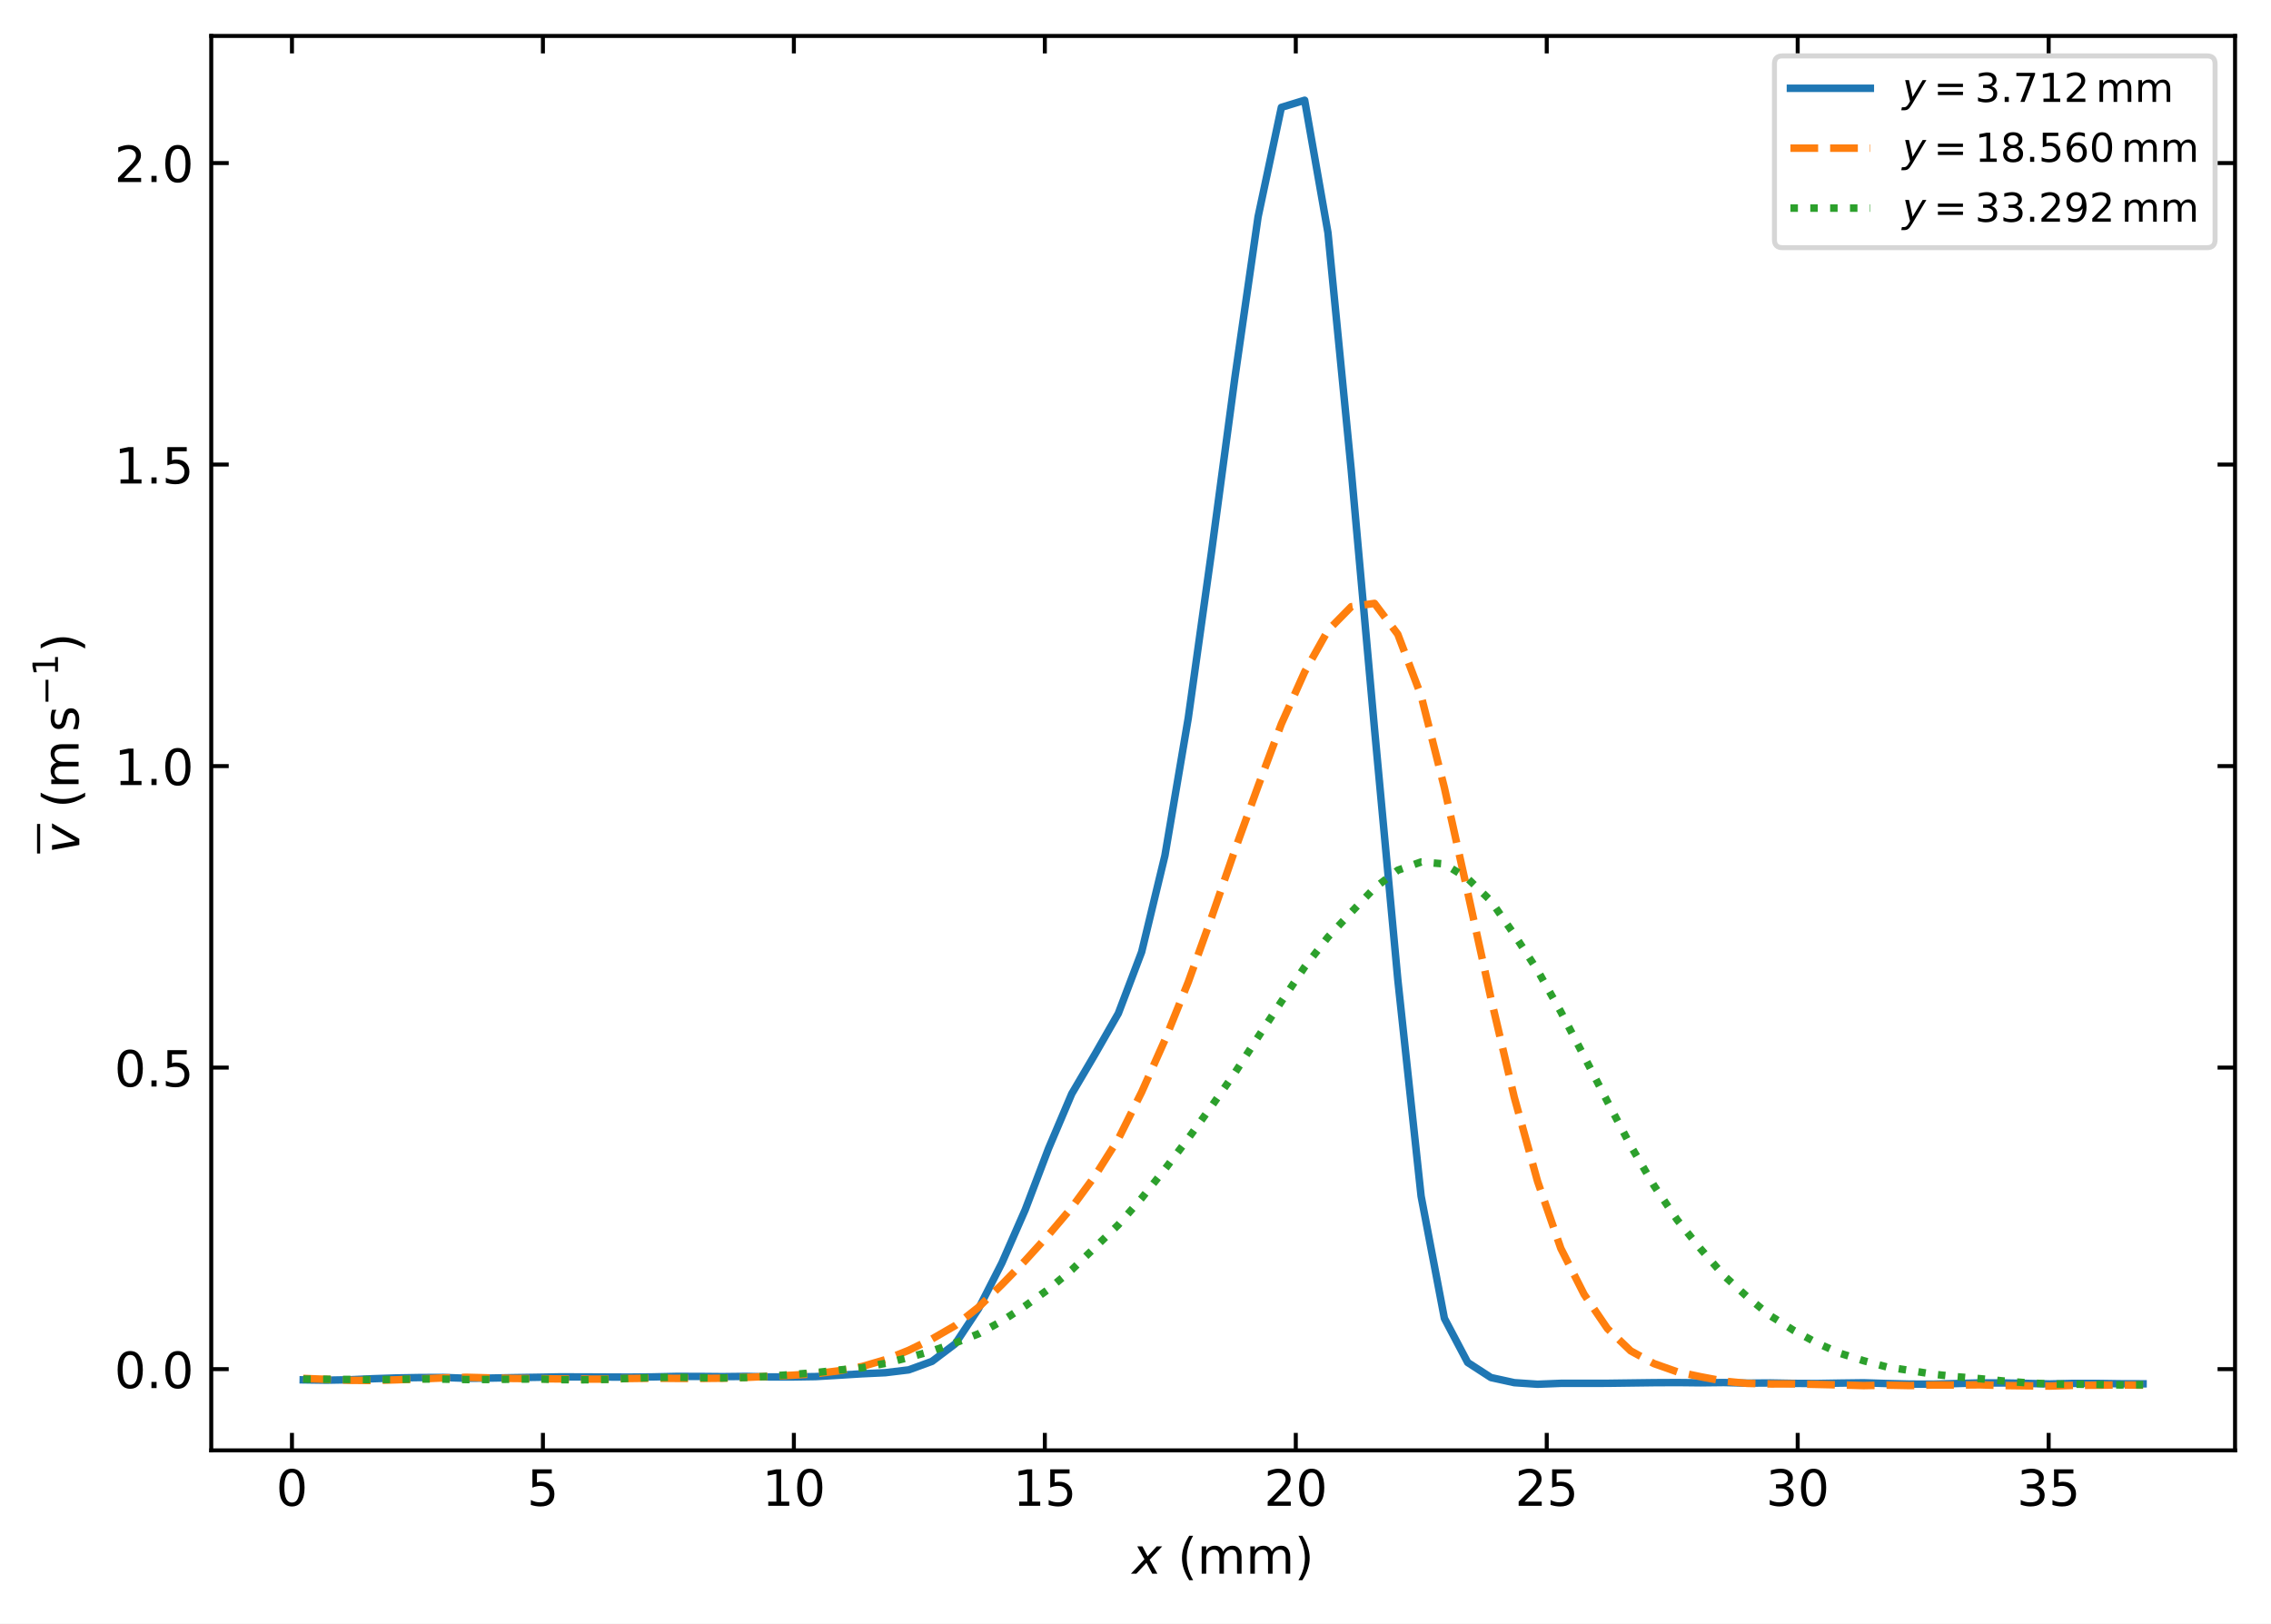
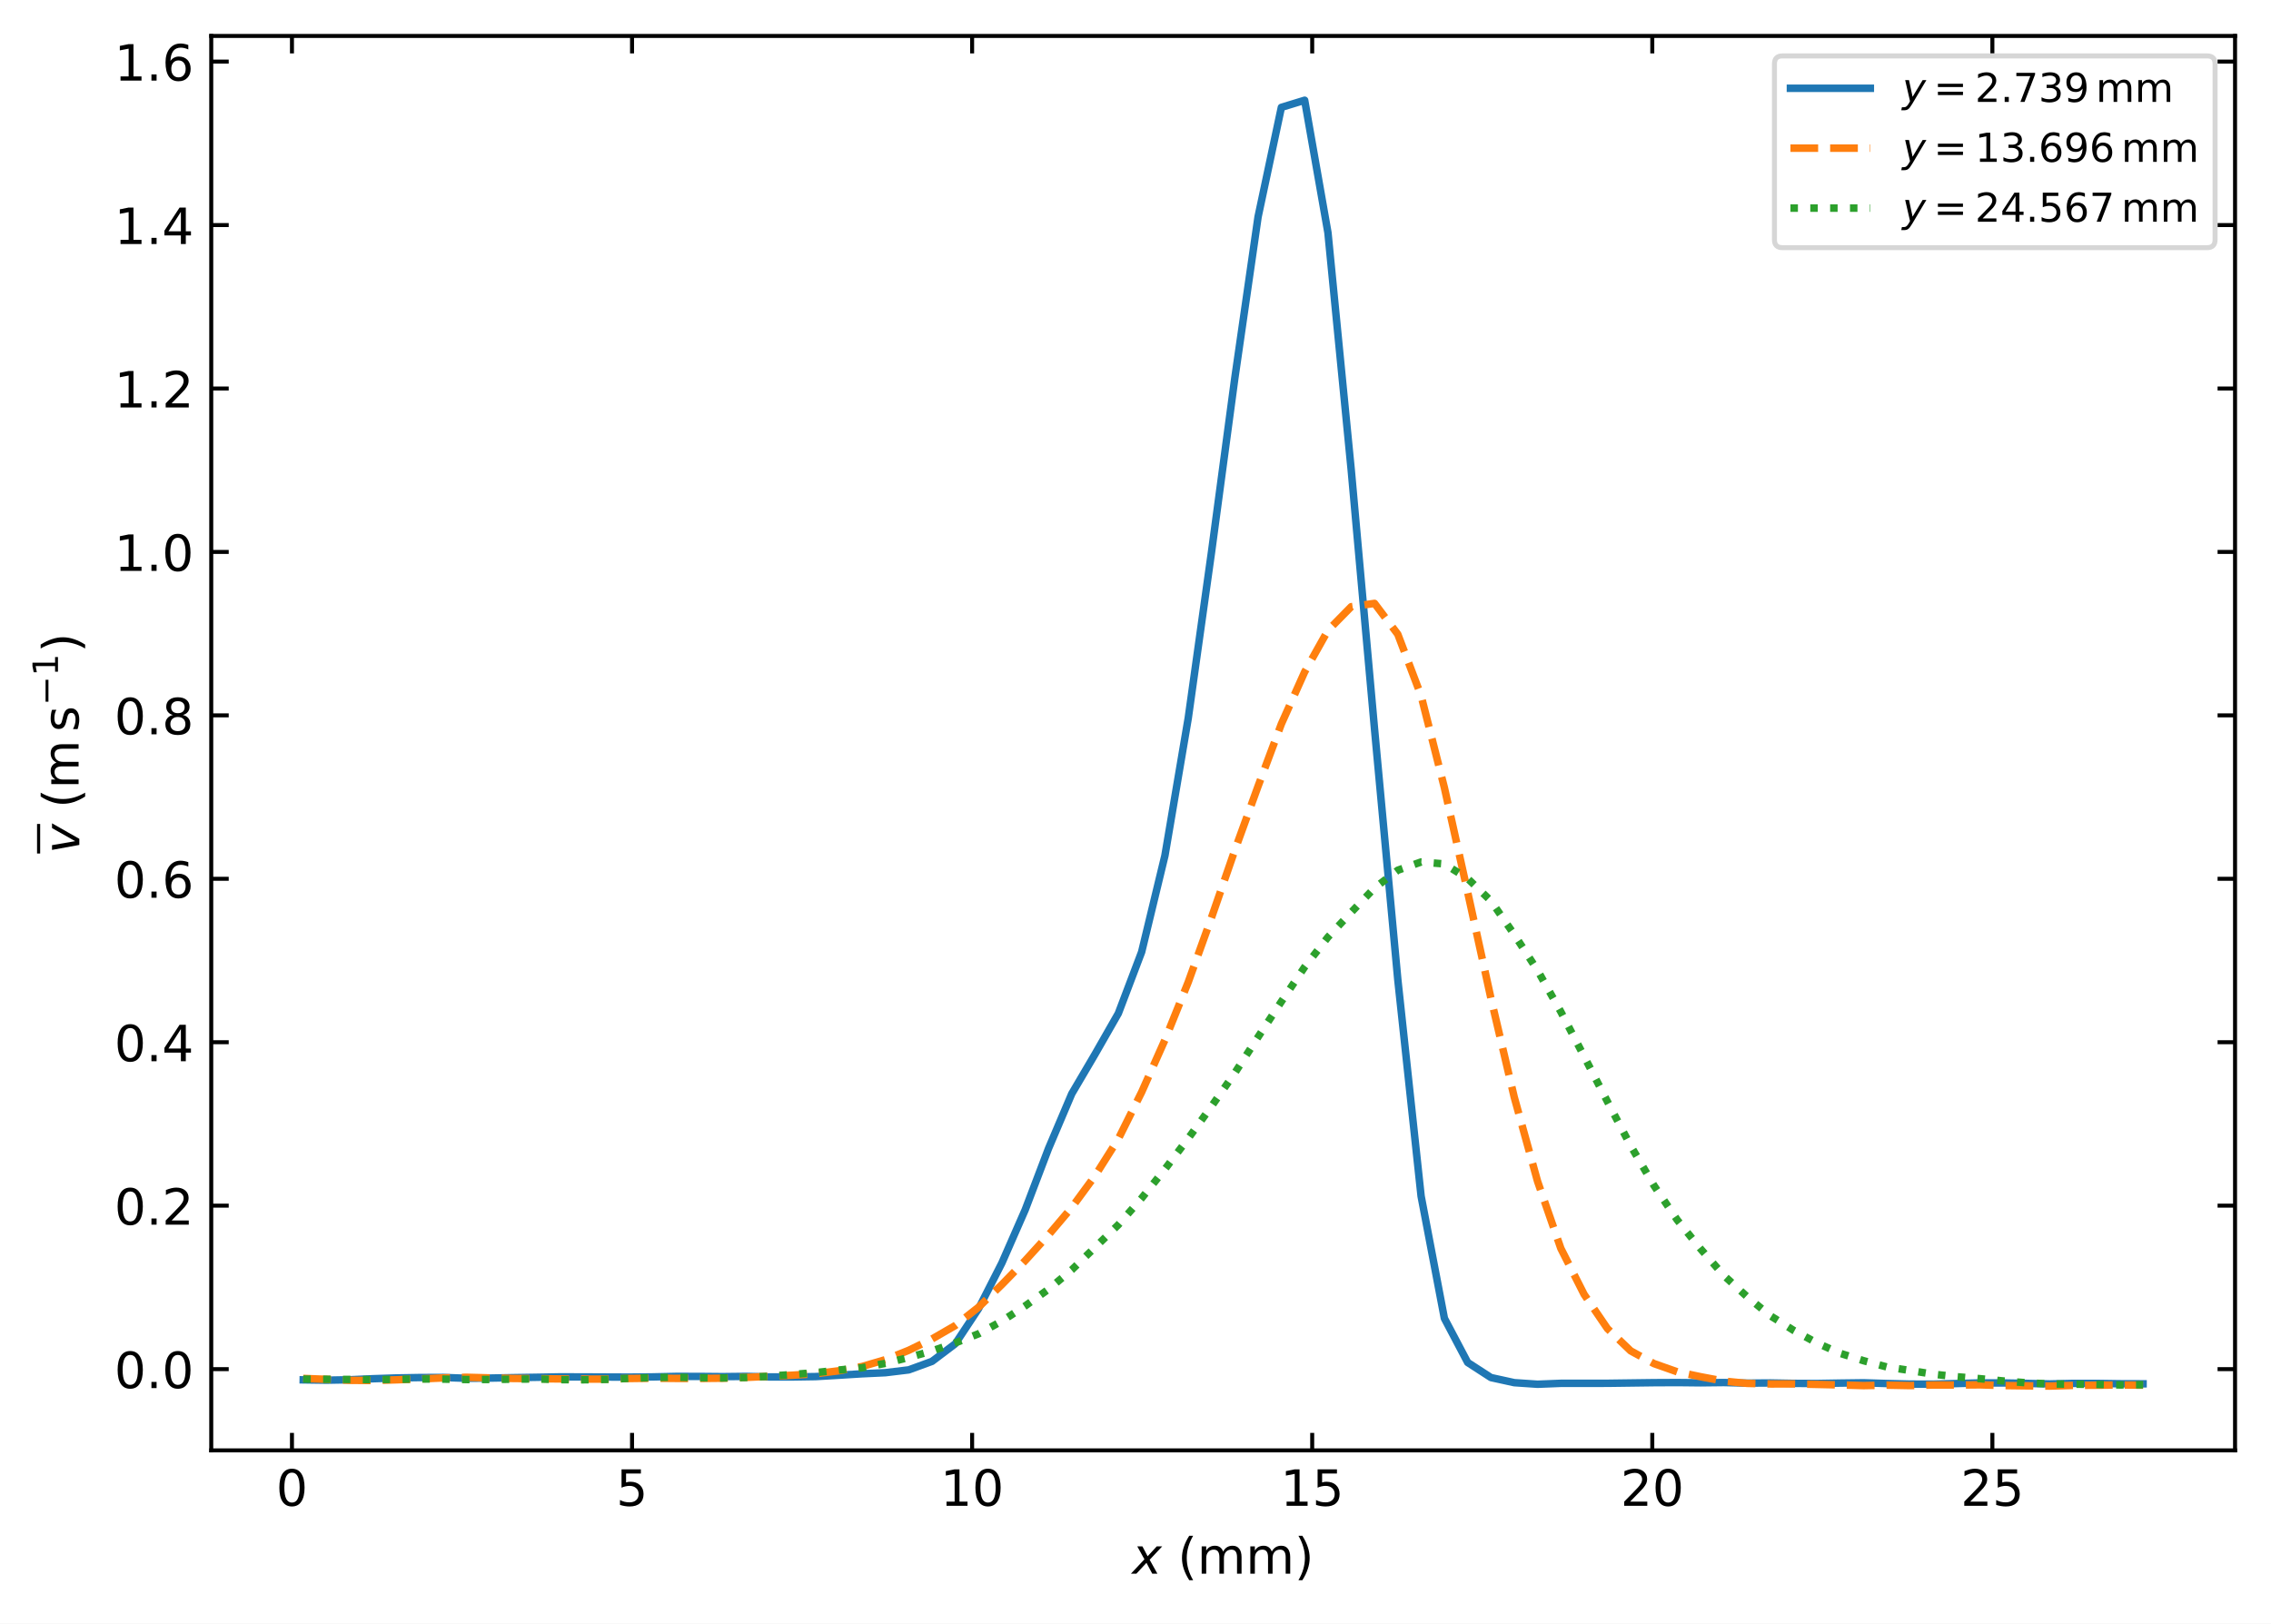
<svg xmlns="http://www.w3.org/2000/svg" xmlns:xlink="http://www.w3.org/1999/xlink" width="454.8pt" height="325.2pt" viewBox="0 0 454.8 325.2" version="1.1">
  <defs>
    <style type="text/css">*{stroke-linejoin: round; stroke-linecap: butt}</style>
  </defs>
  <g id="figure_1">
    <g id="patch_1">
      <path d="M 0 325.2  L 454.8 325.2  L 454.8 0  L 0 0  z " style="fill: #ffffff" />
    </g>
    <g id="axes_1">
      <g id="patch_2">
        <path d="M 42.305 290.497  L 447.6 290.497  L 447.6 7.2  L 42.305 7.2  z " style="fill: #ffffff" />
      </g>
      <g id="matplotlib.axis_1">
        <g id="xtick_1">
          <g id="line2d_1">
            <defs>
-               <path id="m78386d5961" d="M 0 0  L 0 -3.5  " style="stroke: #000000; stroke-width: 0.8" />
+               <path id="me3fbc4b41a" d="M 0 0  L 0 -3.5  " style="stroke: #000000; stroke-width: 0.8" />
            </defs>
            <g>
-               <use xlink:href="#m78386d5961" x="58.469" y="290.497" style="stroke: #000000; stroke-width: 0.8" />
+               <use xlink:href="#me3fbc4b41a" x="58.469" y="290.497" style="stroke: #000000; stroke-width: 0.8" />
            </g>
          </g>
          <g id="line2d_2">
            <defs>
-               <path id="m5e2a100597" d="M 0 0  L 0 3.5  " style="stroke: #000000; stroke-width: 0.8" />
+               <path id="ma5e26bdc21" d="M 0 0  L 0 3.5  " style="stroke: #000000; stroke-width: 0.8" />
            </defs>
            <g>
-               <use xlink:href="#m5e2a100597" x="58.469" y="7.2" style="stroke: #000000; stroke-width: 0.8" />
+               <use xlink:href="#ma5e26bdc21" x="58.469" y="7.2" style="stroke: #000000; stroke-width: 0.8" />
            </g>
          </g>
          <g id="text_1">
            <text style="font-size: 10px; font-family: 'DejaVu Sans'; text-anchor: middle" x="58.469" y="301.595" transform="rotate(-0 58.46884 301.5948)">0</text>
          </g>
        </g>
        <g id="xtick_2">
          <g id="line2d_3">
            <g>
-               <use xlink:href="#m78386d5961" x="108.727" y="290.497" style="stroke: #000000; stroke-width: 0.8" />
+               <use xlink:href="#me3fbc4b41a" x="126.575" y="290.497" style="stroke: #000000; stroke-width: 0.8" />
            </g>
          </g>
          <g id="line2d_4">
            <g>
-               <use xlink:href="#m5e2a100597" x="108.727" y="7.2" style="stroke: #000000; stroke-width: 0.8" />
+               <use xlink:href="#ma5e26bdc21" x="126.575" y="7.2" style="stroke: #000000; stroke-width: 0.8" />
            </g>
          </g>
          <g id="text_2">
-             <text style="font-size: 10px; font-family: 'DejaVu Sans'; text-anchor: middle" x="108.727" y="301.595" transform="rotate(-0 108.7265 301.5948)">5</text>
+             <text style="font-size: 10px; font-family: 'DejaVu Sans'; text-anchor: middle" x="126.575" y="301.595" transform="rotate(-0 126.5751 301.5948)">5</text>
          </g>
        </g>
        <g id="xtick_3">
          <g id="line2d_5">
            <g>
-               <use xlink:href="#m78386d5961" x="158.984" y="290.497" style="stroke: #000000; stroke-width: 0.8" />
+               <use xlink:href="#me3fbc4b41a" x="194.681" y="290.497" style="stroke: #000000; stroke-width: 0.8" />
            </g>
          </g>
          <g id="line2d_6">
            <g>
-               <use xlink:href="#m5e2a100597" x="158.984" y="7.2" style="stroke: #000000; stroke-width: 0.8" />
+               <use xlink:href="#ma5e26bdc21" x="194.681" y="7.2" style="stroke: #000000; stroke-width: 0.8" />
            </g>
          </g>
          <g id="text_3">
-             <text style="font-size: 10px; font-family: 'DejaVu Sans'; text-anchor: middle" x="158.984" y="301.595" transform="rotate(-0 158.9842 301.5948)">10</text>
+             <text style="font-size: 10px; font-family: 'DejaVu Sans'; text-anchor: middle" x="194.681" y="301.595" transform="rotate(-0 194.6813 301.5948)">10</text>
          </g>
        </g>
        <g id="xtick_4">
          <g id="line2d_7">
            <g>
-               <use xlink:href="#m78386d5961" x="209.242" y="290.497" style="stroke: #000000; stroke-width: 0.8" />
+               <use xlink:href="#me3fbc4b41a" x="262.787" y="290.497" style="stroke: #000000; stroke-width: 0.8" />
            </g>
          </g>
          <g id="line2d_8">
            <g>
-               <use xlink:href="#m5e2a100597" x="209.242" y="7.2" style="stroke: #000000; stroke-width: 0.8" />
+               <use xlink:href="#ma5e26bdc21" x="262.787" y="7.2" style="stroke: #000000; stroke-width: 0.8" />
            </g>
          </g>
          <g id="text_4">
-             <text style="font-size: 10px; font-family: 'DejaVu Sans'; text-anchor: middle" x="209.242" y="301.595" transform="rotate(-0 209.2419 301.5948)">15</text>
+             <text style="font-size: 10px; font-family: 'DejaVu Sans'; text-anchor: middle" x="262.787" y="301.595" transform="rotate(-0 262.7875 301.5948)">15</text>
          </g>
        </g>
        <g id="xtick_5">
          <g id="line2d_9">
            <g>
-               <use xlink:href="#m78386d5961" x="259.5" y="290.497" style="stroke: #000000; stroke-width: 0.8" />
+               <use xlink:href="#me3fbc4b41a" x="330.894" y="290.497" style="stroke: #000000; stroke-width: 0.8" />
            </g>
          </g>
          <g id="line2d_10">
            <g>
-               <use xlink:href="#m5e2a100597" x="259.5" y="7.2" style="stroke: #000000; stroke-width: 0.8" />
+               <use xlink:href="#ma5e26bdc21" x="330.894" y="7.2" style="stroke: #000000; stroke-width: 0.8" />
            </g>
          </g>
          <g id="text_5">
-             <text style="font-size: 10px; font-family: 'DejaVu Sans'; text-anchor: middle" x="259.5" y="301.595" transform="rotate(-0 259.4996 301.5948)">20</text>
+             <text style="font-size: 10px; font-family: 'DejaVu Sans'; text-anchor: middle" x="330.894" y="301.595" transform="rotate(-0 330.8937 301.5948)">20</text>
          </g>
        </g>
        <g id="xtick_6">
          <g id="line2d_11">
            <g>
-               <use xlink:href="#m78386d5961" x="309.757" y="290.497" style="stroke: #000000; stroke-width: 0.8" />
+               <use xlink:href="#me3fbc4b41a" x="399" y="290.497" style="stroke: #000000; stroke-width: 0.8" />
            </g>
          </g>
          <g id="line2d_12">
            <g>
-               <use xlink:href="#m5e2a100597" x="309.757" y="7.2" style="stroke: #000000; stroke-width: 0.8" />
+               <use xlink:href="#ma5e26bdc21" x="399" y="7.2" style="stroke: #000000; stroke-width: 0.8" />
            </g>
          </g>
          <g id="text_6">
-             <text style="font-size: 10px; font-family: 'DejaVu Sans'; text-anchor: middle" x="309.757" y="301.595" transform="rotate(-0 309.7573 301.5948)">25</text>
-           </g>
-         </g>
-         <g id="xtick_7">
-           <g id="line2d_13">
-             <g>
-               <use xlink:href="#m78386d5961" x="360.015" y="290.497" style="stroke: #000000; stroke-width: 0.8" />
-             </g>
-           </g>
-           <g id="line2d_14">
-             <g>
-               <use xlink:href="#m5e2a100597" x="360.015" y="7.2" style="stroke: #000000; stroke-width: 0.8" />
-             </g>
-           </g>
-           <g id="text_7">
-             <text style="font-size: 10px; font-family: 'DejaVu Sans'; text-anchor: middle" x="360.015" y="301.595" transform="rotate(-0 360.0149 301.5948)">30</text>
-           </g>
-         </g>
-         <g id="xtick_8">
-           <g id="line2d_15">
-             <g>
-               <use xlink:href="#m78386d5961" x="410.273" y="290.497" style="stroke: #000000; stroke-width: 0.8" />
-             </g>
-           </g>
-           <g id="line2d_16">
-             <g>
-               <use xlink:href="#m5e2a100597" x="410.273" y="7.2" style="stroke: #000000; stroke-width: 0.8" />
-             </g>
-           </g>
-           <g id="text_8">
-             <text style="font-size: 10px; font-family: 'DejaVu Sans'; text-anchor: middle" x="410.273" y="301.595" transform="rotate(-0 410.2726 301.5948)">35</text>
-           </g>
-         </g>
-         <g id="text_9">
+             <text style="font-size: 10px; font-family: 'DejaVu Sans'; text-anchor: middle" x="399" y="301.595" transform="rotate(-0 398.9999 301.5948)">25</text>
+           </g>
+         </g>
+         <g id="text_7">
          <g transform="translate(226.7525 315.5972)">
            <text>
              <tspan x="0" y="-0.406" style="font-style: oblique; font-size: 10px; font-family: 'DejaVu Sans'">x</tspan>
              <tspan x="5.918" y="-0.406" style="font-size: 10px; font-family: 'DejaVu Sans'"> </tspan>
              <tspan x="9.097" y="-0.406" style="font-size: 10px; font-family: 'DejaVu Sans'">(</tspan>
              <tspan x="12.998" y="-0.406" style="font-size: 10px; font-family: 'DejaVu Sans'">m</tspan>
              <tspan x="22.739" y="-0.406" style="font-size: 10px; font-family: 'DejaVu Sans'">m</tspan>
              <tspan x="32.48" y="-0.406" style="font-size: 10px; font-family: 'DejaVu Sans'">)</tspan>
            </text>
          </g>
        </g>
      </g>
      <g id="matplotlib.axis_2">
        <g id="ytick_1">
+           <g id="line2d_13">
+             <defs>
+               <path id="madcc431147" d="M 0 0  L 3.5 0  " style="stroke: #000000; stroke-width: 0.8" />
+             </defs>
+             <g>
+               <use xlink:href="#madcc431147" x="42.305" y="274.221" style="stroke: #000000; stroke-width: 0.8" />
+             </g>
+           </g>
+           <g id="line2d_14">
+             <defs>
+               <path id="me8702515d0" d="M 0 0  L -3.5 0  " style="stroke: #000000; stroke-width: 0.8" />
+             </defs>
+             <g>
+               <use xlink:href="#me8702515d0" x="447.6" y="274.221" style="stroke: #000000; stroke-width: 0.8" />
+             </g>
+           </g>
+           <g id="text_8">
+             <text style="font-size: 10px; font-family: 'DejaVu Sans'; text-anchor: end" x="38.805" y="278.02" transform="rotate(-0 38.80547 278.0201)">0.0</text>
+           </g>
+         </g>
+         <g id="ytick_2">
+           <g id="line2d_15">
+             <g>
+               <use xlink:href="#madcc431147" x="42.305" y="241.486" style="stroke: #000000; stroke-width: 0.8" />
+             </g>
+           </g>
+           <g id="line2d_16">
+             <g>
+               <use xlink:href="#me8702515d0" x="447.6" y="241.486" style="stroke: #000000; stroke-width: 0.8" />
+             </g>
+           </g>
+           <g id="text_9">
+             <text style="font-size: 10px; font-family: 'DejaVu Sans'; text-anchor: end" x="38.805" y="245.285" transform="rotate(-0 38.80547 245.2849)">0.2</text>
+           </g>
+         </g>
+         <g id="ytick_3">
          <g id="line2d_17">
-             <defs>
-               <path id="m20a8695b27" d="M 0 0  L 3.5 0  " style="stroke: #000000; stroke-width: 0.8" />
-             </defs>
-             <g>
-               <use xlink:href="#m20a8695b27" x="42.305" y="274.221" style="stroke: #000000; stroke-width: 0.8" />
+             <g>
+               <use xlink:href="#madcc431147" x="42.305" y="208.751" style="stroke: #000000; stroke-width: 0.8" />
            </g>
          </g>
          <g id="line2d_18">
-             <defs>
-               <path id="m123039d4a5" d="M 0 0  L -3.5 0  " style="stroke: #000000; stroke-width: 0.8" />
-             </defs>
-             <g>
-               <use xlink:href="#m123039d4a5" x="447.6" y="274.221" style="stroke: #000000; stroke-width: 0.8" />
+             <g>
+               <use xlink:href="#me8702515d0" x="447.6" y="208.751" style="stroke: #000000; stroke-width: 0.8" />
            </g>
          </g>
          <g id="text_10">
-             <text style="font-size: 10px; font-family: 'DejaVu Sans'; text-anchor: end" x="38.805" y="278.02" transform="rotate(-0 38.80547 278.0201)">0.0</text>
-           </g>
-         </g>
-         <g id="ytick_2">
+             <text style="font-size: 10px; font-family: 'DejaVu Sans'; text-anchor: end" x="38.805" y="212.55" transform="rotate(-0 38.80547 212.5498)">0.4</text>
+           </g>
+         </g>
+         <g id="ytick_4">
          <g id="line2d_19">
            <g>
-               <use xlink:href="#m20a8695b27" x="42.305" y="213.831" style="stroke: #000000; stroke-width: 0.8" />
+               <use xlink:href="#madcc431147" x="42.305" y="176.016" style="stroke: #000000; stroke-width: 0.8" />
            </g>
          </g>
          <g id="line2d_20">
            <g>
-               <use xlink:href="#m123039d4a5" x="447.6" y="213.831" style="stroke: #000000; stroke-width: 0.8" />
+               <use xlink:href="#me8702515d0" x="447.6" y="176.016" style="stroke: #000000; stroke-width: 0.8" />
            </g>
          </g>
          <g id="text_11">
-             <text style="font-size: 10px; font-family: 'DejaVu Sans'; text-anchor: end" x="38.805" y="217.629" transform="rotate(-0 38.80547 217.6294)">0.5</text>
-           </g>
-         </g>
-         <g id="ytick_3">
+             <text style="font-size: 10px; font-family: 'DejaVu Sans'; text-anchor: end" x="38.805" y="179.815" transform="rotate(-0 38.80547 179.8147)">0.6</text>
+           </g>
+         </g>
+         <g id="ytick_5">
          <g id="line2d_21">
            <g>
-               <use xlink:href="#m20a8695b27" x="42.305" y="153.44" style="stroke: #000000; stroke-width: 0.8" />
+               <use xlink:href="#madcc431147" x="42.305" y="143.281" style="stroke: #000000; stroke-width: 0.8" />
            </g>
          </g>
          <g id="line2d_22">
            <g>
-               <use xlink:href="#m123039d4a5" x="447.6" y="153.44" style="stroke: #000000; stroke-width: 0.8" />
+               <use xlink:href="#me8702515d0" x="447.6" y="143.281" style="stroke: #000000; stroke-width: 0.8" />
            </g>
          </g>
          <g id="text_12">
-             <text style="font-size: 10px; font-family: 'DejaVu Sans'; text-anchor: end" x="38.805" y="157.239" transform="rotate(-0 38.80547 157.2387)">1.0</text>
-           </g>
-         </g>
-         <g id="ytick_4">
+             <text style="font-size: 10px; font-family: 'DejaVu Sans'; text-anchor: end" x="38.805" y="147.08" transform="rotate(-0 38.80547 147.0795)">0.8</text>
+           </g>
+         </g>
+         <g id="ytick_6">
          <g id="line2d_23">
            <g>
-               <use xlink:href="#m20a8695b27" x="42.305" y="93.049" style="stroke: #000000; stroke-width: 0.8" />
+               <use xlink:href="#madcc431147" x="42.305" y="110.546" style="stroke: #000000; stroke-width: 0.8" />
            </g>
          </g>
          <g id="line2d_24">
            <g>
-               <use xlink:href="#m123039d4a5" x="447.6" y="93.049" style="stroke: #000000; stroke-width: 0.8" />
+               <use xlink:href="#me8702515d0" x="447.6" y="110.546" style="stroke: #000000; stroke-width: 0.8" />
            </g>
          </g>
          <g id="text_13">
-             <text style="font-size: 10px; font-family: 'DejaVu Sans'; text-anchor: end" x="38.805" y="96.848" transform="rotate(-0 38.80547 96.84802)">1.5</text>
-           </g>
-         </g>
-         <g id="ytick_5">
+             <text style="font-size: 10px; font-family: 'DejaVu Sans'; text-anchor: end" x="38.805" y="114.344" transform="rotate(-0 38.80547 114.3444)">1.0</text>
+           </g>
+         </g>
+         <g id="ytick_7">
          <g id="line2d_25">
            <g>
-               <use xlink:href="#m20a8695b27" x="42.305" y="32.659" style="stroke: #000000; stroke-width: 0.8" />
+               <use xlink:href="#madcc431147" x="42.305" y="77.81" style="stroke: #000000; stroke-width: 0.8" />
            </g>
          </g>
          <g id="line2d_26">
            <g>
-               <use xlink:href="#m123039d4a5" x="447.6" y="32.659" style="stroke: #000000; stroke-width: 0.8" />
+               <use xlink:href="#me8702515d0" x="447.6" y="77.81" style="stroke: #000000; stroke-width: 0.8" />
            </g>
          </g>
          <g id="text_14">
-             <text style="font-size: 10px; font-family: 'DejaVu Sans'; text-anchor: end" x="38.805" y="36.457" transform="rotate(-0 38.80547 36.45734)">2.0</text>
-           </g>
-         </g>
-         <g id="text_15">
+             <text style="font-size: 10px; font-family: 'DejaVu Sans'; text-anchor: end" x="38.805" y="81.609" transform="rotate(-0 38.80547 81.60925)">1.2</text>
+           </g>
+         </g>
+         <g id="ytick_8">
+           <g id="line2d_27">
+             <g>
+               <use xlink:href="#madcc431147" x="42.305" y="45.075" style="stroke: #000000; stroke-width: 0.8" />
+             </g>
+           </g>
+           <g id="line2d_28">
+             <g>
+               <use xlink:href="#me8702515d0" x="447.6" y="45.075" style="stroke: #000000; stroke-width: 0.8" />
+             </g>
+           </g>
+           <g id="text_15">
+             <text style="font-size: 10px; font-family: 'DejaVu Sans'; text-anchor: end" x="38.805" y="48.874" transform="rotate(-0 38.80547 48.87412)">1.4</text>
+           </g>
+         </g>
+         <g id="ytick_9">
+           <g id="line2d_29">
+             <g>
+               <use xlink:href="#madcc431147" x="42.305" y="12.34" style="stroke: #000000; stroke-width: 0.8" />
+             </g>
+           </g>
+           <g id="line2d_30">
+             <g>
+               <use xlink:href="#me8702515d0" x="447.6" y="12.34" style="stroke: #000000; stroke-width: 0.8" />
+             </g>
+           </g>
+           <g id="text_16">
+             <text style="font-size: 10px; font-family: 'DejaVu Sans'; text-anchor: end" x="38.805" y="16.139" transform="rotate(-0 38.80547 16.13898)">1.6</text>
+           </g>
+         </g>
+         <g id="text_17">
          <g transform="translate(16.5 170.9486) rotate(-90)">
            <text>
              <tspan x="0" y="-0.612" style="font-style: oblique; font-size: 10px; font-family: 'DejaVu Sans'">v</tspan>
              <tspan x="5.918" y="-0.762" style="font-size: 10px; font-family: 'DejaVu Sans'"> </tspan>
              <tspan x="9.097" y="-0.762" style="font-size: 10px; font-family: 'DejaVu Sans'">(</tspan>
              <tspan x="12.998" y="-0.762" style="font-size: 10px; font-family: 'DejaVu Sans'">m</tspan>
              <tspan x="24.363" y="-0.762" style="font-size: 10px; font-family: 'DejaVu Sans'">s</tspan>
              <tspan x="40.261" y="-0.762" style="font-size: 10px; font-family: 'DejaVu Sans'">)</tspan>
              <tspan x="29.668" y="-4.892" style="font-size: 7px; font-family: 'DejaVu Sans'">−</tspan>
              <tspan x="35.534" y="-4.892" style="font-size: 7px; font-family: 'DejaVu Sans'">1</tspan>
            </text>
            <rect x="0" y="-9.081" width="5.918" height="0.625" />
          </g>
        </g>
      </g>
-       <g id="line2d_27">
-         <path d="M 60.728 276.371  L 65.392 276.438  L 70.056 276.352  L 74.72 276.145  L 79.384 275.992  L 84.047 275.91  L 88.711 275.891  L 93.375 276.061  L 98.039 276.021  L 102.703 275.933  L 107.367 275.858  L 112.031 275.778  L 116.695 275.785  L 121.359 275.807  L 126.023 275.825  L 130.687 275.783  L 135.351 275.683  L 140.014 275.688  L 144.678 275.729  L 149.342 275.677  L 154.006 275.789  L 158.67 275.793  L 163.334 275.72  L 167.998 275.445  L 172.662 275.157  L 177.326 274.937  L 181.99 274.373  L 186.654 272.668  L 191.317 269.141  L 195.981 262.097  L 200.645 252.955  L 205.309 242.314  L 209.973 230.051  L 214.637 219.068  L 219.301 211.133  L 223.965 202.969  L 228.629 190.67  L 233.293 171.364  L 237.957 143.869  L 242.621 110.578  L 247.284 75.773  L 251.948 43.429  L 256.612 21.503  L 261.276 20.077  L 265.94 46.607  L 270.604 94.161  L 275.268 146.014  L 279.932 196.233  L 284.596 239.582  L 289.26 264.051  L 293.924 272.893  L 298.587 275.914  L 303.251 276.936  L 307.915 277.253  L 312.579 277.068  L 317.243 277.063  L 321.907 277.06  L 326.571 276.998  L 331.235 276.938  L 335.899 276.915  L 340.563 276.964  L 345.227 276.911  L 349.891 277.027  L 354.554 276.994  L 359.218 277.078  L 363.882 277.098  L 368.546 277.02  L 373.21 276.961  L 377.874 277.106  L 382.538 277.224  L 387.202 277.231  L 391.866 277.111  L 396.53 276.984  L 401.194 276.993  L 405.857 277.079  L 410.521 277.193  L 415.185 277.082  L 419.849 277.082  L 424.513 277.152  L 429.177 277.167  " clip-path="url(#p45cd401f84)" style="fill: none; stroke: #1f77b4; stroke-width: 1.5; stroke-linecap: square" />
-       </g>
-       <g id="line2d_28">
-         <path d="M 60.728 276.086  L 65.392 276.267  L 70.056 276.464  L 74.72 276.504  L 79.384 276.365  L 84.047 276.195  L 88.711 275.987  L 93.375 275.857  L 98.039 275.979  L 102.703 276.091  L 107.367 276.136  L 112.031 276.186  L 116.695 276.218  L 121.359 276.224  L 126.023 276.101  L 130.687 276.039  L 135.351 276.08  L 140.014 276.089  L 144.678 276.042  L 149.342 275.887  L 154.006 275.671  L 158.67 275.442  L 163.334 275.143  L 167.998 274.553  L 172.662 273.696  L 177.326 272.328  L 181.99 270.452  L 186.654 268.182  L 191.317 265.488  L 195.981 261.812  L 200.645 257.282  L 205.309 252.489  L 209.973 247.357  L 214.637 241.844  L 219.301 235.496  L 223.965 228.111  L 228.629 218.742  L 233.293 208.286  L 237.957 196.719  L 242.621 183.78  L 247.284 170.309  L 251.948 157.466  L 256.612 144.998  L 261.276 134.58  L 265.94 126.263  L 270.604 121.516  L 275.268 120.852  L 279.932 127.041  L 284.596 139.349  L 289.26 157.774  L 293.924 178.716  L 298.587 199.975  L 303.251 219.766  L 307.915 236.601  L 312.579 250.047  L 317.243 259.259  L 321.907 266.102  L 326.571 270.573  L 331.235 273.121  L 335.899 274.766  L 340.563 275.745  L 345.227 276.624  L 349.891 277.079  L 354.554 277.196  L 359.218 277.181  L 363.882 277.286  L 368.546 277.389  L 373.21 277.526  L 377.874 277.433  L 382.538 277.521  L 387.202 277.403  L 391.866 277.412  L 396.53 277.369  L 401.194 277.513  L 405.857 277.573  L 410.521 277.62  L 415.185 277.482  L 419.849 277.448  L 424.513 277.4  L 429.177 277.433  " clip-path="url(#p45cd401f84)" style="fill: none; stroke-dasharray: 5.55,2.4; stroke-dashoffset: 0; stroke: #ff7f0e; stroke-width: 1.5" />
-       </g>
-       <g id="line2d_29">
-         <path d="M 60.728 276.218  L 65.392 276.254  L 70.056 276.292  L 74.72 276.324  L 79.384 276.283  L 84.047 276.193  L 88.711 276.225  L 93.375 276.311  L 98.039 276.297  L 102.703 276.245  L 107.367 276.189  L 112.031 276.329  L 116.695 276.361  L 121.359 276.288  L 126.023 276.068  L 130.687 275.92  L 135.351 275.837  L 140.014 275.948  L 144.678 275.997  L 149.342 275.906  L 154.006 275.659  L 158.67 275.297  L 163.334 274.924  L 167.998 274.407  L 172.662 273.947  L 177.326 273.067  L 181.99 271.889  L 186.654 270.585  L 191.317 268.963  L 195.981 267.142  L 200.645 264.592  L 205.309 261.565  L 209.973 258.219  L 214.637 254.336  L 219.301 249.831  L 223.965 245.309  L 228.629 239.989  L 233.293 234.166  L 237.957 228.018  L 242.621 221.58  L 247.284 214.906  L 251.948 207.696  L 256.612 200.606  L 261.276 193.68  L 265.94 187.693  L 270.604 182.717  L 275.268 177.854  L 279.932 174.296  L 284.596 172.649  L 289.26 173.036  L 293.924 175.962  L 298.587 180.451  L 303.251 187.18  L 307.915 194.351  L 312.579 202.652  L 317.243 211.582  L 321.907 220.624  L 326.571 229.497  L 331.235 237.465  L 335.899 244.356  L 340.563 250.134  L 345.227 255.473  L 349.891 259.732  L 354.554 263.543  L 359.218 266.478  L 363.882 268.989  L 368.546 271.067  L 373.21 272.538  L 377.874 273.793  L 382.538 274.496  L 387.202 275.243  L 391.866 275.747  L 396.53 276.137  L 401.194 276.593  L 405.857 276.96  L 410.521 277.198  L 415.185 277.236  L 419.849 277.293  L 424.513 277.392  L 429.177 277.352  " clip-path="url(#p45cd401f84)" style="fill: none; stroke-dasharray: 1.5,2.475; stroke-dashoffset: 0; stroke: #2ca02c; stroke-width: 1.5" />
+       <g id="line2d_31">
+         <path d="M 60.728 276.371  L 65.392 276.438  L 70.056 276.352  L 74.72 276.145  L 79.384 275.992  L 84.047 275.91  L 88.711 275.891  L 93.375 276.061  L 98.039 276.021  L 102.703 275.933  L 107.367 275.858  L 112.031 275.778  L 116.695 275.785  L 121.359 275.807  L 126.023 275.825  L 130.687 275.783  L 135.351 275.683  L 140.014 275.688  L 144.678 275.729  L 149.342 275.677  L 154.006 275.789  L 158.67 275.793  L 163.334 275.72  L 167.998 275.445  L 172.662 275.157  L 177.326 274.937  L 181.99 274.373  L 186.654 272.668  L 191.317 269.141  L 195.981 262.097  L 200.645 252.955  L 205.309 242.314  L 209.973 230.051  L 214.637 219.068  L 219.301 211.133  L 223.965 202.969  L 228.629 190.67  L 233.293 171.364  L 237.957 143.869  L 242.621 110.578  L 247.284 75.773  L 251.948 43.429  L 256.612 21.503  L 261.276 20.077  L 265.94 46.607  L 270.604 94.161  L 275.268 146.014  L 279.932 196.233  L 284.596 239.582  L 289.26 264.051  L 293.924 272.893  L 298.587 275.914  L 303.251 276.936  L 307.915 277.253  L 312.579 277.068  L 317.243 277.063  L 321.907 277.06  L 326.571 276.998  L 331.235 276.938  L 335.899 276.915  L 340.563 276.964  L 345.227 276.911  L 349.891 277.027  L 354.554 276.994  L 359.218 277.078  L 363.882 277.098  L 368.546 277.02  L 373.21 276.961  L 377.874 277.106  L 382.538 277.224  L 387.202 277.231  L 391.866 277.111  L 396.53 276.984  L 401.194 276.993  L 405.857 277.079  L 410.521 277.193  L 415.185 277.082  L 419.849 277.082  L 424.513 277.152  L 429.177 277.167  " clip-path="url(#pbfdb212076)" style="fill: none; stroke: #1f77b4; stroke-width: 1.5; stroke-linecap: square" />
+       </g>
+       <g id="line2d_32">
+         <path d="M 60.728 276.086  L 65.392 276.267  L 70.056 276.464  L 74.72 276.504  L 79.384 276.365  L 84.047 276.195  L 88.711 275.987  L 93.375 275.857  L 98.039 275.979  L 102.703 276.091  L 107.367 276.136  L 112.031 276.186  L 116.695 276.218  L 121.359 276.224  L 126.023 276.101  L 130.687 276.039  L 135.351 276.08  L 140.014 276.089  L 144.678 276.042  L 149.342 275.887  L 154.006 275.671  L 158.67 275.442  L 163.334 275.143  L 167.998 274.553  L 172.662 273.696  L 177.326 272.328  L 181.99 270.452  L 186.654 268.182  L 191.317 265.488  L 195.981 261.812  L 200.645 257.282  L 205.309 252.489  L 209.973 247.357  L 214.637 241.844  L 219.301 235.496  L 223.965 228.111  L 228.629 218.742  L 233.293 208.286  L 237.957 196.719  L 242.621 183.78  L 247.284 170.309  L 251.948 157.466  L 256.612 144.998  L 261.276 134.58  L 265.94 126.263  L 270.604 121.516  L 275.268 120.852  L 279.932 127.041  L 284.596 139.349  L 289.26 157.774  L 293.924 178.716  L 298.587 199.975  L 303.251 219.766  L 307.915 236.601  L 312.579 250.047  L 317.243 259.259  L 321.907 266.102  L 326.571 270.573  L 331.235 273.121  L 335.899 274.766  L 340.563 275.745  L 345.227 276.624  L 349.891 277.079  L 354.554 277.196  L 359.218 277.181  L 363.882 277.286  L 368.546 277.389  L 373.21 277.526  L 377.874 277.433  L 382.538 277.521  L 387.202 277.403  L 391.866 277.412  L 396.53 277.369  L 401.194 277.513  L 405.857 277.573  L 410.521 277.62  L 415.185 277.482  L 419.849 277.448  L 424.513 277.4  L 429.177 277.433  " clip-path="url(#pbfdb212076)" style="fill: none; stroke-dasharray: 5.55,2.4; stroke-dashoffset: 0; stroke: #ff7f0e; stroke-width: 1.5" />
+       </g>
+       <g id="line2d_33">
+         <path d="M 60.728 276.218  L 65.392 276.254  L 70.056 276.292  L 74.72 276.324  L 79.384 276.283  L 84.047 276.193  L 88.711 276.225  L 93.375 276.311  L 98.039 276.297  L 102.703 276.245  L 107.367 276.189  L 112.031 276.329  L 116.695 276.361  L 121.359 276.288  L 126.023 276.068  L 130.687 275.92  L 135.351 275.837  L 140.014 275.948  L 144.678 275.997  L 149.342 275.906  L 154.006 275.659  L 158.67 275.297  L 163.334 274.924  L 167.998 274.407  L 172.662 273.947  L 177.326 273.067  L 181.99 271.889  L 186.654 270.585  L 191.317 268.963  L 195.981 267.142  L 200.645 264.592  L 205.309 261.565  L 209.973 258.219  L 214.637 254.336  L 219.301 249.831  L 223.965 245.309  L 228.629 239.989  L 233.293 234.166  L 237.957 228.018  L 242.621 221.58  L 247.284 214.906  L 251.948 207.696  L 256.612 200.606  L 261.276 193.68  L 265.94 187.693  L 270.604 182.717  L 275.268 177.854  L 279.932 174.296  L 284.596 172.649  L 289.26 173.036  L 293.924 175.962  L 298.587 180.451  L 303.251 187.18  L 307.915 194.351  L 312.579 202.652  L 317.243 211.582  L 321.907 220.624  L 326.571 229.497  L 331.235 237.465  L 335.899 244.356  L 340.563 250.134  L 345.227 255.473  L 349.891 259.732  L 354.554 263.543  L 359.218 266.478  L 363.882 268.989  L 368.546 271.067  L 373.21 272.538  L 377.874 273.793  L 382.538 274.496  L 387.202 275.243  L 391.866 275.747  L 396.53 276.137  L 401.194 276.593  L 405.857 276.96  L 410.521 277.198  L 415.185 277.236  L 419.849 277.293  L 424.513 277.392  L 429.177 277.352  " clip-path="url(#pbfdb212076)" style="fill: none; stroke-dasharray: 1.5,2.475; stroke-dashoffset: 0; stroke: #2ca02c; stroke-width: 1.5" />
      </g>
      <g id="patch_3">
        <path d="M 42.305 290.497  L 42.305 7.2  " style="fill: none; stroke: #000000; stroke-width: 0.8; stroke-linejoin: miter; stroke-linecap: square" />
      </g>
      <g id="patch_4">
        <path d="M 447.6 290.497  L 447.6 7.2  " style="fill: none; stroke: #000000; stroke-width: 0.8; stroke-linejoin: miter; stroke-linecap: square" />
      </g>
      <g id="patch_5">
        <path d="M 42.305 290.497  L 447.6 290.497  " style="fill: none; stroke: #000000; stroke-width: 0.8; stroke-linejoin: miter; stroke-linecap: square" />
      </g>
      <g id="patch_6">
        <path d="M 42.305 7.2  L 447.6 7.2  " style="fill: none; stroke: #000000; stroke-width: 0.8; stroke-linejoin: miter; stroke-linecap: square" />
      </g>
      <g id="legend_1">
        <g id="patch_7">
          <path d="M 356.96 49.602  L 442 49.602  Q 443.6 49.602 443.6 48.002  L 443.6 12.8  Q 443.6 11.2 442 11.2  L 356.96 11.2  Q 355.36 11.2 355.36 12.8  L 355.36 48.002  Q 355.36 49.602 356.96 49.602  z " style="fill: #ffffff; opacity: 0.8; stroke: #cccccc; stroke-linejoin: miter" />
        </g>
-         <g id="line2d_30">
+         <g id="line2d_34">
          <path d="M 358.56 17.679  L 366.56 17.679  L 374.56 17.679  " style="fill: none; stroke: #1f77b4; stroke-width: 1.5; stroke-linecap: square" />
        </g>
-         <g id="text_16">
+         <g id="text_18">
          <g transform="translate(380.9595 20.47875)">
            <text>
              <tspan x="0" y="-0.062" style="font-style: oblique; font-size: 8px; font-family: 'DejaVu Sans'">y</tspan>
              <tspan x="6.293" y="-0.062" style="font-size: 8px; font-family: 'DejaVu Sans'">=</tspan>
-               <tspan x="14.555" y="-0.062" style="font-size: 8px; font-family: 'DejaVu Sans'">3</tspan>
+               <tspan x="14.555" y="-0.062" style="font-size: 8px; font-family: 'DejaVu Sans'">2</tspan>
              <tspan x="19.645" y="-0.062" style="font-size: 8px; font-family: 'DejaVu Sans'">.</tspan>
              <tspan x="22.188" y="-0.062" style="font-size: 8px; font-family: 'DejaVu Sans'">7</tspan>
-               <tspan x="27.277" y="-0.062" style="font-size: 8px; font-family: 'DejaVu Sans'">1</tspan>
-               <tspan x="32.367" y="-0.062" style="font-size: 8px; font-family: 'DejaVu Sans'">2</tspan>
+               <tspan x="27.277" y="-0.062" style="font-size: 8px; font-family: 'DejaVu Sans'">3</tspan>
+               <tspan x="32.367" y="-0.062" style="font-size: 8px; font-family: 'DejaVu Sans'">9</tspan>
              <tspan x="38.756" y="-0.062" style="font-size: 8px; font-family: 'DejaVu Sans'">m</tspan>
              <tspan x="46.549" y="-0.062" style="font-size: 8px; font-family: 'DejaVu Sans'">m</tspan>
            </text>
          </g>
        </g>
-         <g id="line2d_31">
+         <g id="line2d_35">
          <path d="M 358.56 29.679  L 366.56 29.679  L 374.56 29.679  " style="fill: none; stroke-dasharray: 5.55,2.4; stroke-dashoffset: 0; stroke: #ff7f0e; stroke-width: 1.5" />
        </g>
-         <g id="text_17">
+         <g id="text_19">
          <g transform="translate(380.9595 32.47937)">
            <text>
              <tspan x="0" y="-0.062" style="font-style: oblique; font-size: 8px; font-family: 'DejaVu Sans'">y</tspan>
              <tspan x="6.293" y="-0.062" style="font-size: 8px; font-family: 'DejaVu Sans'">=</tspan>
              <tspan x="14.555" y="-0.062" style="font-size: 8px; font-family: 'DejaVu Sans'">1</tspan>
-               <tspan x="19.645" y="-0.062" style="font-size: 8px; font-family: 'DejaVu Sans'">8</tspan>
+               <tspan x="19.645" y="-0.062" style="font-size: 8px; font-family: 'DejaVu Sans'">3</tspan>
+               <tspan x="24.734" y="-0.062" style="font-size: 8px; font-family: 'DejaVu Sans'">.</tspan>
+               <tspan x="27.277" y="-0.062" style="font-size: 8px; font-family: 'DejaVu Sans'">6</tspan>
+               <tspan x="32.367" y="-0.062" style="font-size: 8px; font-family: 'DejaVu Sans'">9</tspan>
+               <tspan x="37.457" y="-0.062" style="font-size: 8px; font-family: 'DejaVu Sans'">6</tspan>
+               <tspan x="43.846" y="-0.062" style="font-size: 8px; font-family: 'DejaVu Sans'">m</tspan>
+               <tspan x="51.639" y="-0.062" style="font-size: 8px; font-family: 'DejaVu Sans'">m</tspan>
+             </text>
+           </g>
+         </g>
+         <g id="line2d_36">
+           <path d="M 358.56 41.68  L 366.56 41.68  L 374.56 41.68  " style="fill: none; stroke-dasharray: 1.5,2.475; stroke-dashoffset: 0; stroke: #2ca02c; stroke-width: 1.5" />
+         </g>
+         <g id="text_20">
+           <g transform="translate(380.9595 44.48)">
+             <text>
+               <tspan x="0" y="-0.062" style="font-style: oblique; font-size: 8px; font-family: 'DejaVu Sans'">y</tspan>
+               <tspan x="6.293" y="-0.062" style="font-size: 8px; font-family: 'DejaVu Sans'">=</tspan>
+               <tspan x="14.555" y="-0.062" style="font-size: 8px; font-family: 'DejaVu Sans'">2</tspan>
+               <tspan x="19.645" y="-0.062" style="font-size: 8px; font-family: 'DejaVu Sans'">4</tspan>
              <tspan x="24.734" y="-0.062" style="font-size: 8px; font-family: 'DejaVu Sans'">.</tspan>
              <tspan x="27.277" y="-0.062" style="font-size: 8px; font-family: 'DejaVu Sans'">5</tspan>
              <tspan x="32.367" y="-0.062" style="font-size: 8px; font-family: 'DejaVu Sans'">6</tspan>
-               <tspan x="37.457" y="-0.062" style="font-size: 8px; font-family: 'DejaVu Sans'">0</tspan>
-               <tspan x="43.846" y="-0.062" style="font-size: 8px; font-family: 'DejaVu Sans'">m</tspan>
-               <tspan x="51.639" y="-0.062" style="font-size: 8px; font-family: 'DejaVu Sans'">m</tspan>
-             </text>
-           </g>
-         </g>
-         <g id="line2d_32">
-           <path d="M 358.56 41.68  L 366.56 41.68  L 374.56 41.68  " style="fill: none; stroke-dasharray: 1.5,2.475; stroke-dashoffset: 0; stroke: #2ca02c; stroke-width: 1.5" />
-         </g>
-         <g id="text_18">
-           <g transform="translate(380.9595 44.48)">
-             <text>
-               <tspan x="0" y="-0.062" style="font-style: oblique; font-size: 8px; font-family: 'DejaVu Sans'">y</tspan>
-               <tspan x="6.293" y="-0.062" style="font-size: 8px; font-family: 'DejaVu Sans'">=</tspan>
-               <tspan x="14.555" y="-0.062" style="font-size: 8px; font-family: 'DejaVu Sans'">3</tspan>
-               <tspan x="19.645" y="-0.062" style="font-size: 8px; font-family: 'DejaVu Sans'">3</tspan>
-               <tspan x="24.734" y="-0.062" style="font-size: 8px; font-family: 'DejaVu Sans'">.</tspan>
-               <tspan x="27.277" y="-0.062" style="font-size: 8px; font-family: 'DejaVu Sans'">2</tspan>
-               <tspan x="32.367" y="-0.062" style="font-size: 8px; font-family: 'DejaVu Sans'">9</tspan>
-               <tspan x="37.457" y="-0.062" style="font-size: 8px; font-family: 'DejaVu Sans'">2</tspan>
+               <tspan x="37.457" y="-0.062" style="font-size: 8px; font-family: 'DejaVu Sans'">7</tspan>
              <tspan x="43.846" y="-0.062" style="font-size: 8px; font-family: 'DejaVu Sans'">m</tspan>
              <tspan x="51.639" y="-0.062" style="font-size: 8px; font-family: 'DejaVu Sans'">m</tspan>
            </text>
          </g>
        </g>
      </g>
    </g>
  </g>
  <defs>
-     <clipPath id="p45cd401f84">
+     <clipPath id="pbfdb212076">
      <rect x="42.305" y="7.2" width="405.294" height="283.297" />
    </clipPath>
  </defs>
</svg>
